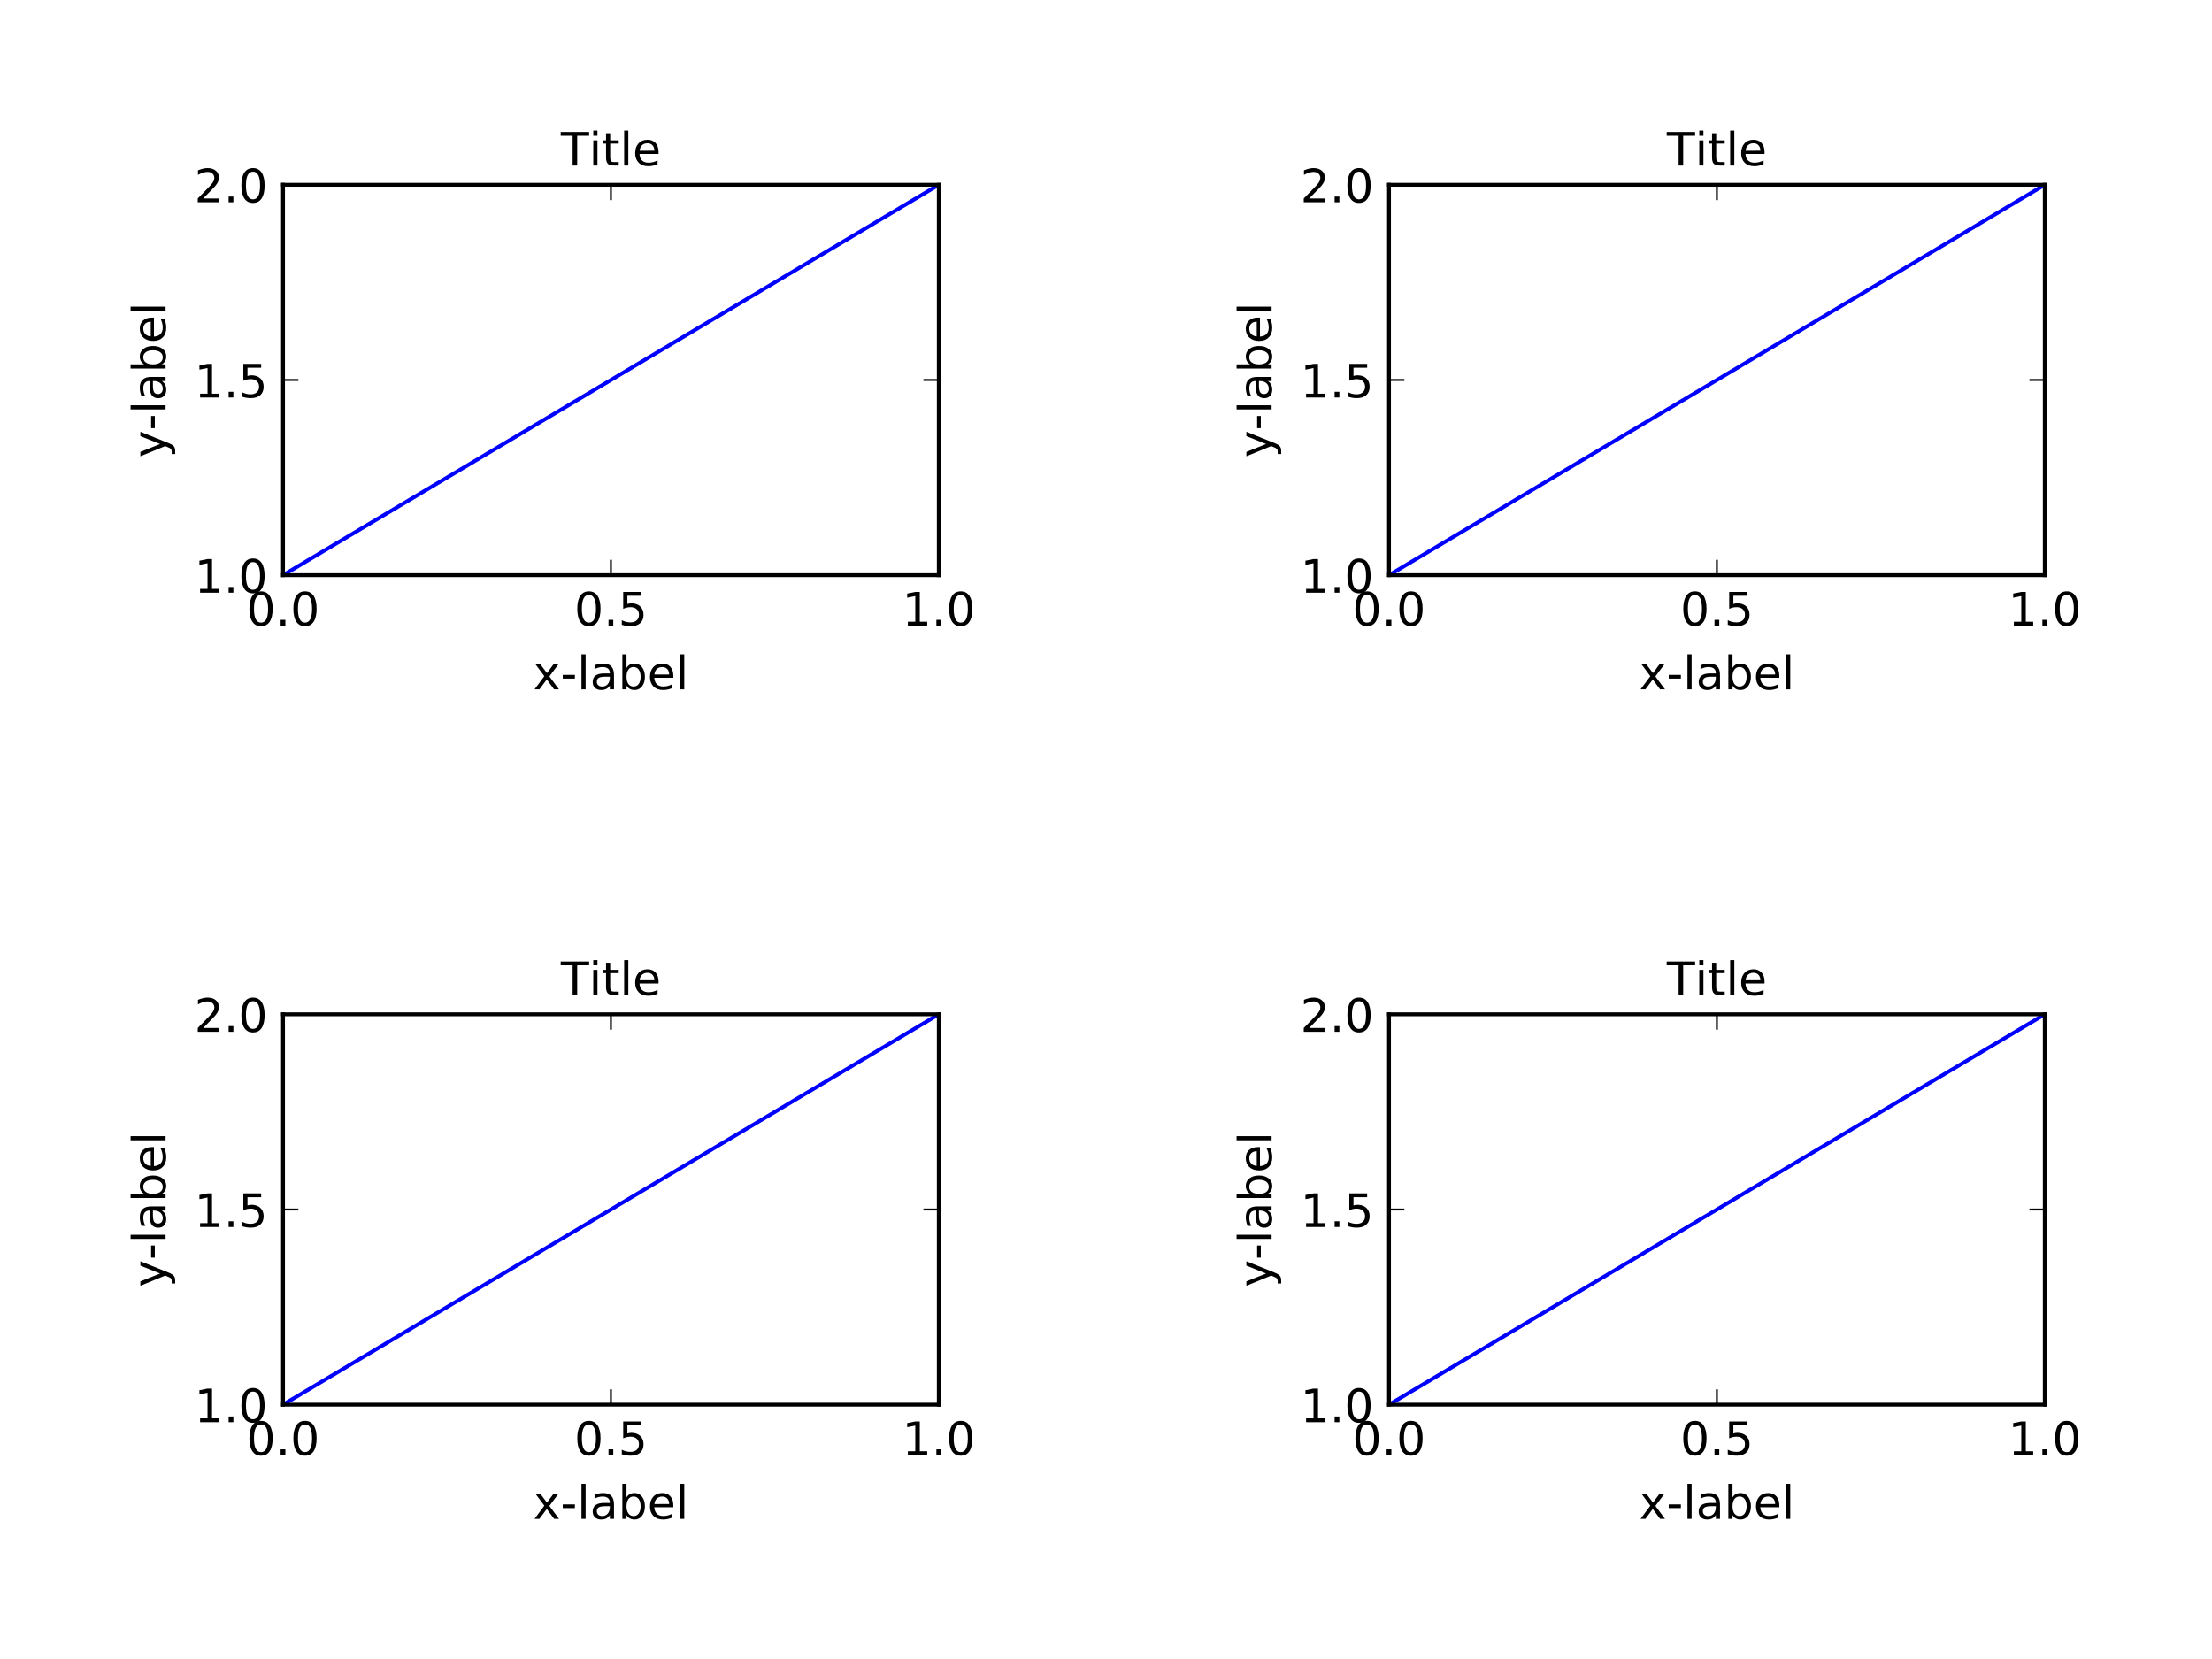
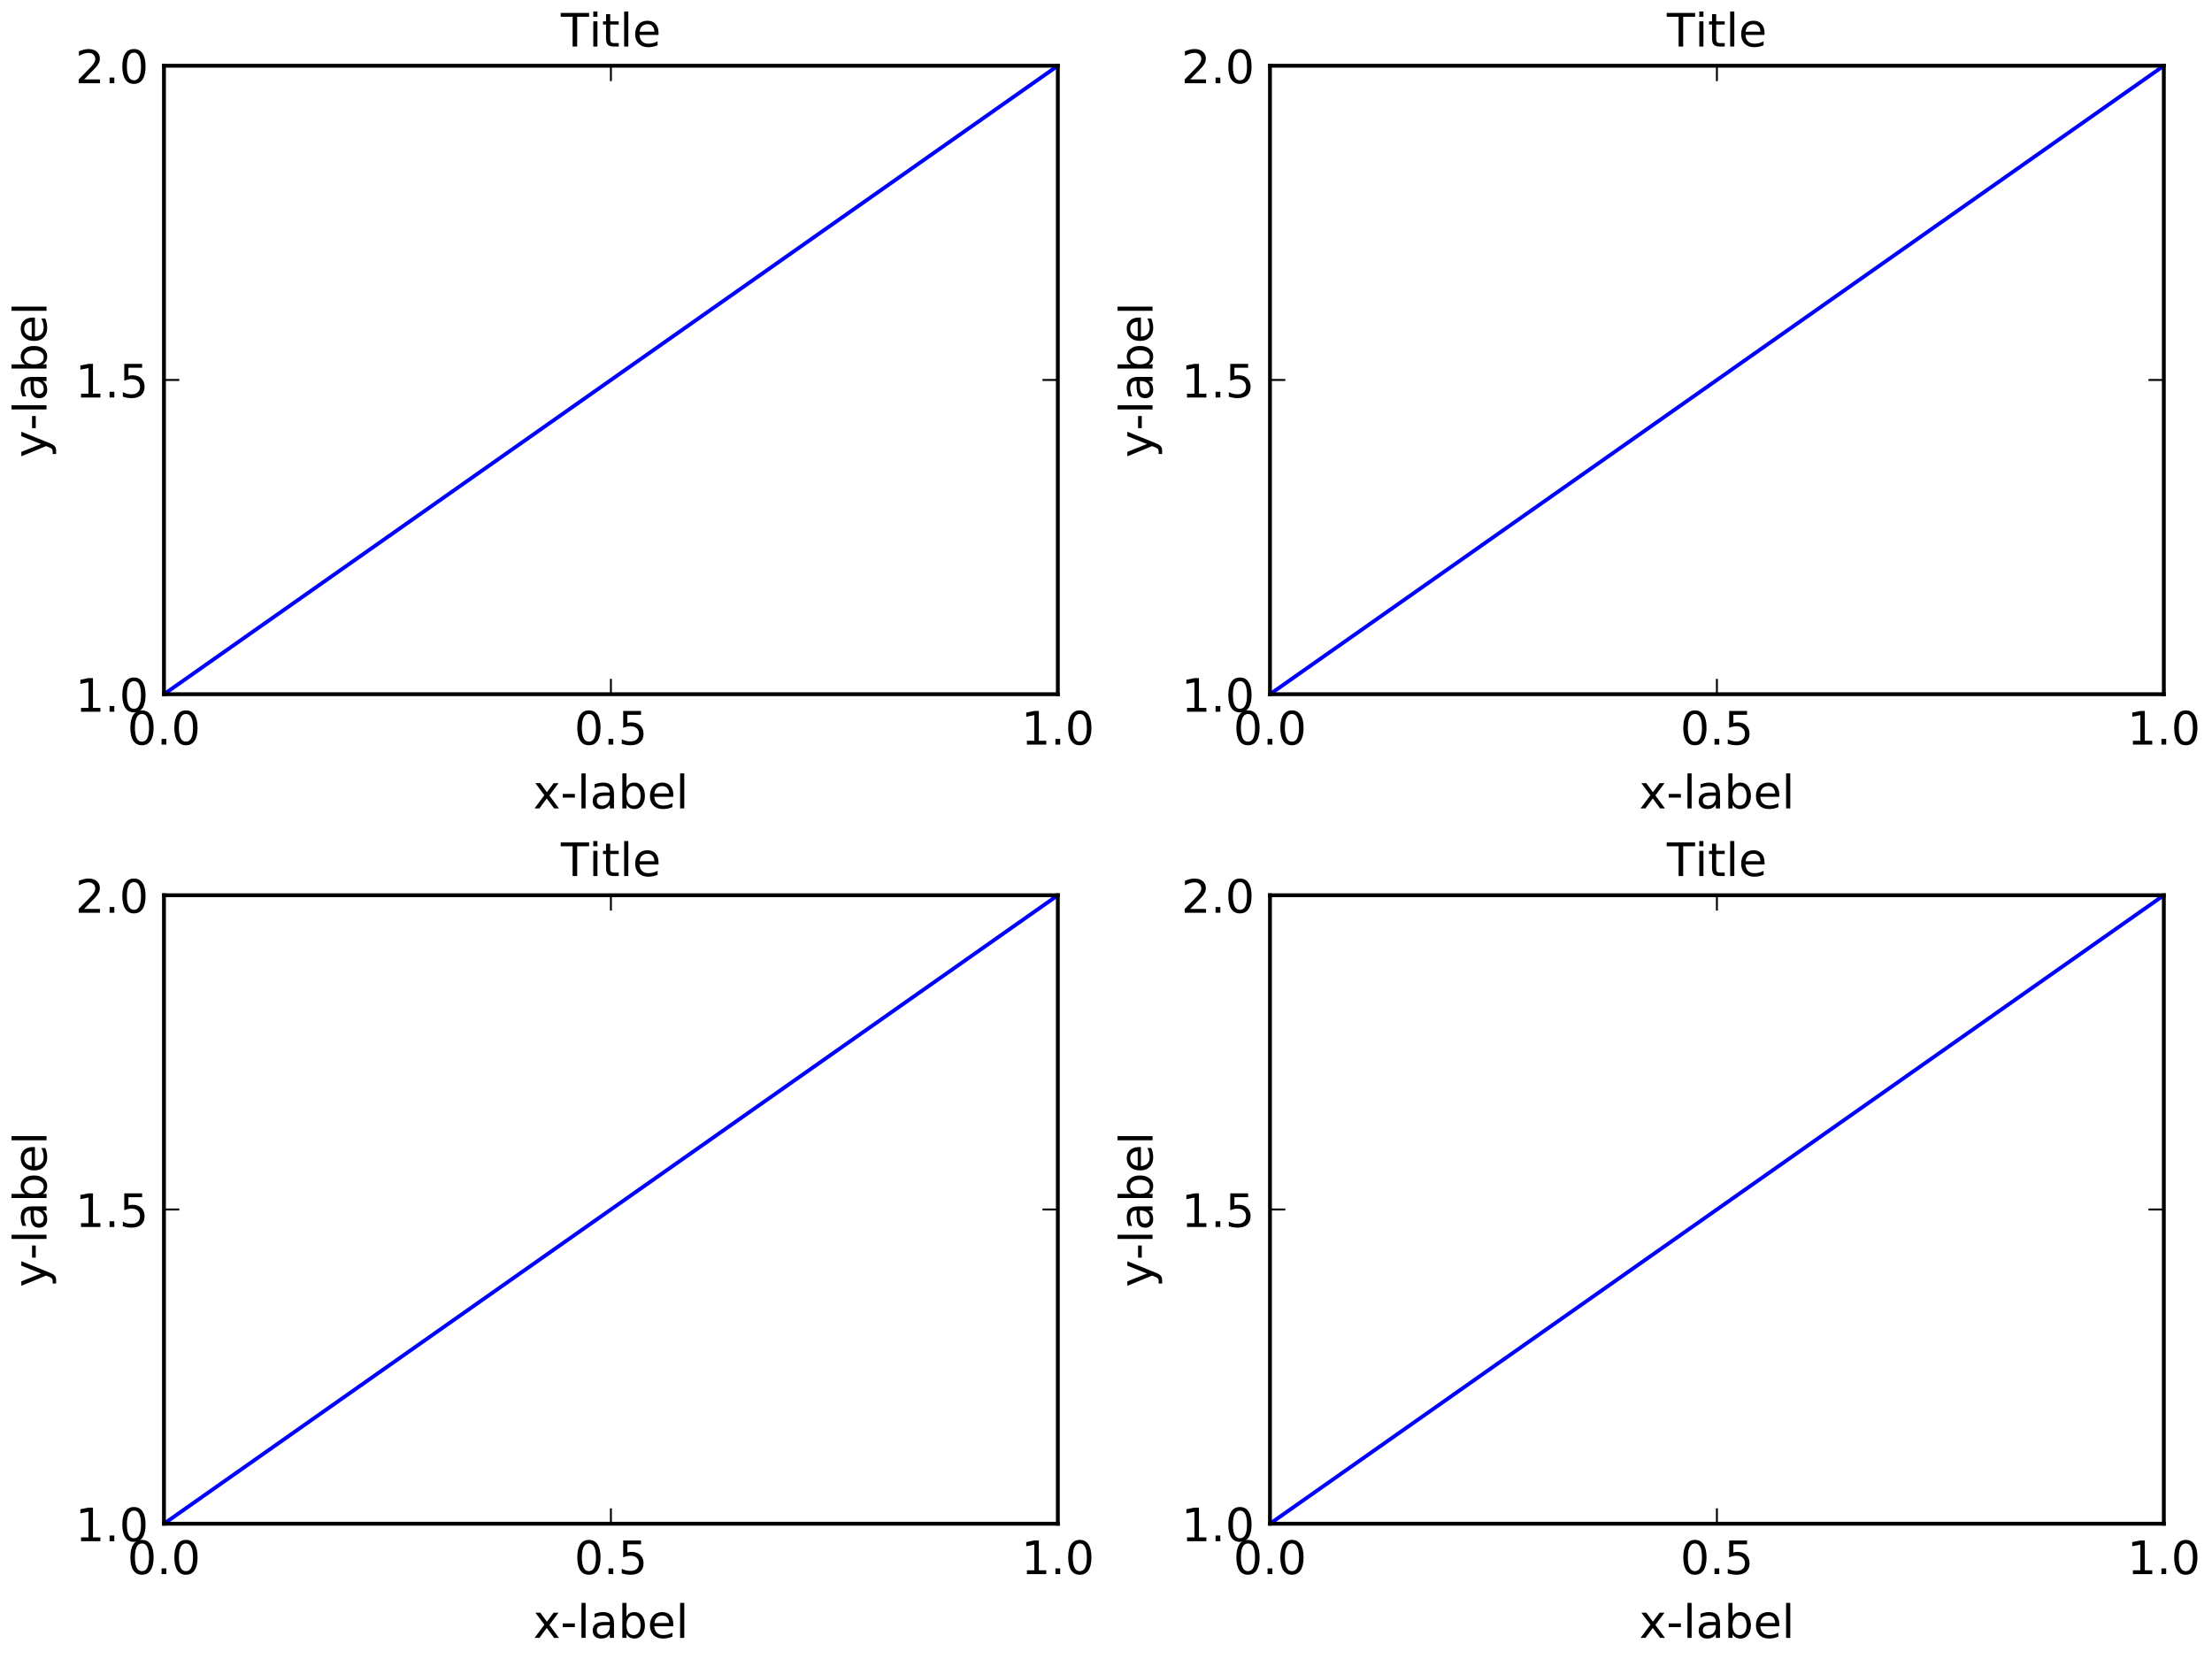
<svg xmlns="http://www.w3.org/2000/svg" xmlns:xlink="http://www.w3.org/1999/xlink" height="432pt" version="1.1" viewBox="0 0 576 432" width="576pt">
  <defs>
    <style type="text/css">
*{stroke-linecap:butt;stroke-linejoin:round;}
  </style>
  </defs>
  <g id="figure_1">
    <g id="patch_1">
      <path d="M 0 432  L 576 432  L 576 0  L 0 0  z " style="fill:#ffffff;" />
    </g>
    <g id="axes_1">
      <g id="patch_2">
-         <path d="M 73.698 149.773  L 244.458 149.773  L 244.458 48.118  L 73.698 48.118  z " style="fill:#ffffff;" />
+         <path d="M 42.698 180.772  L 275.458 180.772  L 275.458 17.118  L 42.698 17.118  z " style="fill:#ffffff;" />
      </g>
      <g id="line2d_1">
-         <path clip-path="url(#pf537eeb09a)" d="M 73.698 149.773  L 244.458 48.118  " style="fill:none;stroke:#0000ff;stroke-linecap:square;" />
+         <path clip-path="url(#p36c68cd1a0)" d="M 42.698 180.772  L 275.458 17.118  " style="fill:none;stroke:#0000ff;stroke-linecap:square;" />
      </g>
      <g id="patch_3">
-         <path d="M 73.698 149.773  L 73.698 48.118  " style="fill:none;stroke:#000000;stroke-linecap:square;stroke-linejoin:miter;" />
+         <path d="M 42.698 180.772  L 42.698 17.118  " style="fill:none;stroke:#000000;stroke-linecap:square;stroke-linejoin:miter;" />
      </g>
      <g id="patch_4">
-         <path d="M 244.458 149.773  L 244.458 48.118  " style="fill:none;stroke:#000000;stroke-linecap:square;stroke-linejoin:miter;" />
+         <path d="M 275.458 180.772  L 275.458 17.118  " style="fill:none;stroke:#000000;stroke-linecap:square;stroke-linejoin:miter;" />
      </g>
      <g id="patch_5">
-         <path d="M 73.698 149.773  L 244.458 149.773  " style="fill:none;stroke:#000000;stroke-linecap:square;stroke-linejoin:miter;" />
+         <path d="M 42.698 180.772  L 275.458 180.772  " style="fill:none;stroke:#000000;stroke-linecap:square;stroke-linejoin:miter;" />
      </g>
      <g id="patch_6">
-         <path d="M 73.698 48.118  L 244.458 48.118  " style="fill:none;stroke:#000000;stroke-linecap:square;stroke-linejoin:miter;" />
+         <path d="M 42.698 17.118  L 275.458 17.118  " style="fill:none;stroke:#000000;stroke-linecap:square;stroke-linejoin:miter;" />
      </g>
      <g id="matplotlib.axis_1">
        <g id="xtick_1">
          <g id="line2d_2">
            <defs>
              <path d="M 0 0  L 0 -4  " id="m368fc901b1" style="stroke:#000000;stroke-width:0.5;" />
            </defs>
            <g>
-               <use style="stroke:#000000;stroke-width:0.5;" x="73.698" xlink:href="#m368fc901b1" y="149.773" />
+               <use style="stroke:#000000;stroke-width:0.5;" x="42.698" xlink:href="#m368fc901b1" y="180.772" />
            </g>
          </g>
          <g id="line2d_3">
            <defs>
              <path d="M 0 0  L 0 4  " id="mc63e59a608" style="stroke:#000000;stroke-width:0.5;" />
            </defs>
            <g>
-               <use style="stroke:#000000;stroke-width:0.5;" x="73.698" xlink:href="#mc63e59a608" y="48.118" />
+               <use style="stroke:#000000;stroke-width:0.5;" x="42.698" xlink:href="#mc63e59a608" y="17.118" />
            </g>
          </g>
          <g id="text_1">
            <defs>
              <path d="M 31.781 66.406  Q 24.172 66.406 20.328 58.906  Q 16.5 51.422 16.5 36.375  Q 16.5 21.391 20.328 13.891  Q 24.172 6.391 31.781 6.391  Q 39.453 6.391 43.281 13.891  Q 47.125 21.391 47.125 36.375  Q 47.125 51.422 43.281 58.906  Q 39.453 66.406 31.781 66.406  z M 31.781 74.219  Q 44.047 74.219 50.516 64.516  Q 56.984 54.828 56.984 36.375  Q 56.984 17.969 50.516 8.266  Q 44.047 -1.422 31.781 -1.422  Q 19.531 -1.422 13.062 8.266  Q 6.594 17.969 6.594 36.375  Q 6.594 54.828 13.062 64.516  Q 19.531 74.219 31.781 74.219  z " id="DejaVuSans-30" />
              <path d="M 10.688 12.406  L 21 12.406  L 21 0  L 10.688 0  z " id="DejaVuSans-2e" />
            </defs>
-             <g transform="translate(64.15563 162.8906)scale(0.12 -0.12)">
+             <g transform="translate(33.15586 193.8904)scale(0.12 -0.12)">
              <use xlink:href="#DejaVuSans-30" />
              <use x="63.623" xlink:href="#DejaVuSans-2e" />
              <use x="95.41" xlink:href="#DejaVuSans-30" />
            </g>
          </g>
        </g>
        <g id="xtick_2">
          <g id="line2d_4">
            <g>
-               <use style="stroke:#000000;stroke-width:0.5;" x="159.078" xlink:href="#m368fc901b1" y="149.773" />
+               <use style="stroke:#000000;stroke-width:0.5;" x="159.078" xlink:href="#m368fc901b1" y="180.772" />
            </g>
          </g>
          <g id="line2d_5">
            <g>
-               <use style="stroke:#000000;stroke-width:0.5;" x="159.078" xlink:href="#mc63e59a608" y="48.118" />
+               <use style="stroke:#000000;stroke-width:0.5;" x="159.078" xlink:href="#mc63e59a608" y="17.118" />
            </g>
          </g>
          <g id="text_2">
            <defs>
              <path d="M 10.797 72.906  L 49.516 72.906  L 49.516 64.594  L 19.828 64.594  L 19.828 46.734  Q 21.969 47.469 24.109 47.828  Q 26.266 48.188 28.422 48.188  Q 40.625 48.188 47.75 41.5  Q 54.891 34.812 54.891 23.391  Q 54.891 11.625 47.562 5.094  Q 40.234 -1.422 26.906 -1.422  Q 22.312 -1.422 17.547 -0.641  Q 12.797 0.141 7.719 1.703  L 7.719 11.625  Q 12.109 9.234 16.797 8.062  Q 21.484 6.891 26.703 6.891  Q 35.156 6.891 40.078 11.328  Q 45.016 15.766 45.016 23.391  Q 45.016 31 40.078 35.438  Q 35.156 39.891 26.703 39.891  Q 22.75 39.891 18.812 39.016  Q 14.891 38.141 10.797 36.281  z " id="DejaVuSans-35" />
            </defs>
-             <g transform="translate(149.5359 162.8906)scale(0.12 -0.12)">
+             <g transform="translate(149.5359 193.8904)scale(0.12 -0.12)">
              <use xlink:href="#DejaVuSans-30" />
              <use x="63.623" xlink:href="#DejaVuSans-2e" />
              <use x="95.41" xlink:href="#DejaVuSans-35" />
            </g>
          </g>
        </g>
        <g id="xtick_3">
          <g id="line2d_6">
            <g>
-               <use style="stroke:#000000;stroke-width:0.5;" x="244.458" xlink:href="#m368fc901b1" y="149.773" />
+               <use style="stroke:#000000;stroke-width:0.5;" x="275.458" xlink:href="#m368fc901b1" y="180.772" />
            </g>
          </g>
          <g id="line2d_7">
            <g>
-               <use style="stroke:#000000;stroke-width:0.5;" x="244.458" xlink:href="#mc63e59a608" y="48.118" />
+               <use style="stroke:#000000;stroke-width:0.5;" x="275.458" xlink:href="#mc63e59a608" y="17.118" />
            </g>
          </g>
          <g id="text_3">
            <defs>
              <path d="M 12.406 8.297  L 28.516 8.297  L 28.516 63.922  L 10.984 60.406  L 10.984 69.391  L 28.422 72.906  L 38.281 72.906  L 38.281 8.297  L 54.391 8.297  L 54.391 0  L 12.406 0  z " id="DejaVuSans-31" />
            </defs>
-             <g transform="translate(234.9162 162.8906)scale(0.12 -0.12)">
+             <g transform="translate(265.916 193.8904)scale(0.12 -0.12)">
              <use xlink:href="#DejaVuSans-31" />
              <use x="63.623" xlink:href="#DejaVuSans-2e" />
              <use x="95.41" xlink:href="#DejaVuSans-30" />
            </g>
          </g>
        </g>
        <g id="text_4">
          <defs>
            <path d="M 54.891 54.688  L 35.109 28.078  L 55.906 0  L 45.312 0  L 29.391 21.484  L 13.484 0  L 2.875 0  L 24.125 28.609  L 4.688 54.688  L 15.281 54.688  L 29.781 35.203  L 44.281 54.688  z " id="DejaVuSans-78" />
            <path d="M 4.891 31.391  L 31.203 31.391  L 31.203 23.391  L 4.891 23.391  z " id="DejaVuSans-2d" />
            <path d="M 9.422 75.984  L 18.406 75.984  L 18.406 0  L 9.422 0  z " id="DejaVuSans-6c" />
            <path d="M 34.281 27.484  Q 23.391 27.484 19.188 25  Q 14.984 22.516 14.984 16.5  Q 14.984 11.719 18.141 8.906  Q 21.297 6.109 26.703 6.109  Q 34.188 6.109 38.703 11.406  Q 43.219 16.703 43.219 25.484  L 43.219 27.484  z M 52.203 31.203  L 52.203 0  L 43.219 0  L 43.219 8.297  Q 40.141 3.328 35.547 0.953  Q 30.953 -1.422 24.312 -1.422  Q 15.922 -1.422 10.953 3.297  Q 6 8.016 6 15.922  Q 6 25.141 12.172 29.828  Q 18.359 34.516 30.609 34.516  L 43.219 34.516  L 43.219 35.406  Q 43.219 41.609 39.141 45  Q 35.062 48.391 27.688 48.391  Q 23 48.391 18.547 47.266  Q 14.109 46.141 10.016 43.891  L 10.016 52.203  Q 14.938 54.109 19.578 55.047  Q 24.219 56 28.609 56  Q 40.484 56 46.344 49.844  Q 52.203 43.703 52.203 31.203  z " id="DejaVuSans-61" />
            <path d="M 48.688 27.297  Q 48.688 37.203 44.609 42.844  Q 40.531 48.484 33.406 48.484  Q 26.266 48.484 22.188 42.844  Q 18.109 37.203 18.109 27.297  Q 18.109 17.391 22.188 11.75  Q 26.266 6.109 33.406 6.109  Q 40.531 6.109 44.609 11.75  Q 48.688 17.391 48.688 27.297  z M 18.109 46.391  Q 20.953 51.266 25.266 53.625  Q 29.594 56 35.594 56  Q 45.562 56 51.781 48.094  Q 58.016 40.188 58.016 27.297  Q 58.016 14.406 51.781 6.484  Q 45.562 -1.422 35.594 -1.422  Q 29.594 -1.422 25.266 0.953  Q 20.953 3.328 18.109 8.203  L 18.109 0  L 9.078 0  L 9.078 75.984  L 18.109 75.984  z " id="DejaVuSans-62" />
            <path d="M 56.203 29.594  L 56.203 25.203  L 14.891 25.203  Q 15.484 15.922 20.484 11.062  Q 25.484 6.203 34.422 6.203  Q 39.594 6.203 44.453 7.469  Q 49.312 8.734 54.109 11.281  L 54.109 2.781  Q 49.266 0.734 44.188 -0.344  Q 39.109 -1.422 33.891 -1.422  Q 20.797 -1.422 13.156 6.188  Q 5.516 13.812 5.516 26.812  Q 5.516 40.234 12.766 48.109  Q 20.016 56 32.328 56  Q 43.359 56 49.781 48.891  Q 56.203 41.797 56.203 29.594  z M 47.219 32.234  Q 47.125 39.594 43.094 43.984  Q 39.062 48.391 32.422 48.391  Q 24.906 48.391 20.391 44.141  Q 15.875 39.891 15.188 32.172  z " id="DejaVuSans-65" />
          </defs>
-           <g transform="translate(138.8503 179.5044)scale(0.12 -0.12)">
+           <g transform="translate(138.8503 210.5041)scale(0.12 -0.12)">
            <use xlink:href="#DejaVuSans-78" />
            <use x="59.18" xlink:href="#DejaVuSans-2d" />
            <use x="95.264" xlink:href="#DejaVuSans-6c" />
            <use x="123.047" xlink:href="#DejaVuSans-61" />
            <use x="184.326" xlink:href="#DejaVuSans-62" />
            <use x="247.803" xlink:href="#DejaVuSans-65" />
            <use x="309.326" xlink:href="#DejaVuSans-6c" />
          </g>
        </g>
      </g>
      <g id="matplotlib.axis_2">
        <g id="ytick_1">
          <g id="line2d_8">
            <defs>
              <path d="M 0 0  L 4 0  " id="m556f96d829" style="stroke:#000000;stroke-width:0.5;" />
            </defs>
            <g>
-               <use style="stroke:#000000;stroke-width:0.5;" x="73.698" xlink:href="#m556f96d829" y="149.773" />
+               <use style="stroke:#000000;stroke-width:0.5;" x="42.698" xlink:href="#m556f96d829" y="180.772" />
            </g>
          </g>
          <g id="line2d_9">
            <defs>
              <path d="M 0 0  L -4 0  " id="m27e32ca04a" style="stroke:#000000;stroke-width:0.5;" />
            </defs>
            <g>
-               <use style="stroke:#000000;stroke-width:0.5;" x="244.458" xlink:href="#m27e32ca04a" y="149.773" />
+               <use style="stroke:#000000;stroke-width:0.5;" x="275.458" xlink:href="#m27e32ca04a" y="180.772" />
            </g>
          </g>
          <g id="text_5">
-             <g transform="translate(50.61375 154.3316)scale(0.12 -0.12)">
+             <g transform="translate(19.61399 185.3313)scale(0.12 -0.12)">
              <use xlink:href="#DejaVuSans-31" />
              <use x="63.623" xlink:href="#DejaVuSans-2e" />
              <use x="95.41" xlink:href="#DejaVuSans-30" />
            </g>
          </g>
        </g>
        <g id="ytick_2">
          <g id="line2d_10">
            <g>
-               <use style="stroke:#000000;stroke-width:0.5;" x="73.698" xlink:href="#m556f96d829" y="98.945" />
+               <use style="stroke:#000000;stroke-width:0.5;" x="42.698" xlink:href="#m556f96d829" y="98.945" />
            </g>
          </g>
          <g id="line2d_11">
            <g>
-               <use style="stroke:#000000;stroke-width:0.5;" x="244.458" xlink:href="#m27e32ca04a" y="98.945" />
+               <use style="stroke:#000000;stroke-width:0.5;" x="275.458" xlink:href="#m27e32ca04a" y="98.945" />
            </g>
          </g>
          <g id="text_6">
-             <g transform="translate(50.61375 103.5044)scale(0.12 -0.12)">
+             <g transform="translate(19.61399 103.5044)scale(0.12 -0.12)">
              <use xlink:href="#DejaVuSans-31" />
              <use x="63.623" xlink:href="#DejaVuSans-2e" />
              <use x="95.41" xlink:href="#DejaVuSans-35" />
            </g>
          </g>
        </g>
        <g id="ytick_3">
          <g id="line2d_12">
            <g>
-               <use style="stroke:#000000;stroke-width:0.5;" x="73.698" xlink:href="#m556f96d829" y="48.118" />
+               <use style="stroke:#000000;stroke-width:0.5;" x="42.698" xlink:href="#m556f96d829" y="17.118" />
            </g>
          </g>
          <g id="line2d_13">
            <g>
-               <use style="stroke:#000000;stroke-width:0.5;" x="244.458" xlink:href="#m27e32ca04a" y="48.118" />
+               <use style="stroke:#000000;stroke-width:0.5;" x="275.458" xlink:href="#m27e32ca04a" y="17.118" />
            </g>
          </g>
          <g id="text_7">
            <defs>
              <path d="M 19.188 8.297  L 53.609 8.297  L 53.609 0  L 7.328 0  L 7.328 8.297  Q 12.938 14.109 22.625 23.891  Q 32.328 33.688 34.812 36.531  Q 39.547 41.844 41.422 45.531  Q 43.312 49.219 43.312 52.781  Q 43.312 58.594 39.234 62.25  Q 35.156 65.922 28.609 65.922  Q 23.969 65.922 18.812 64.312  Q 13.672 62.703 7.812 59.422  L 7.812 69.391  Q 13.766 71.781 18.938 73  Q 24.125 74.219 28.422 74.219  Q 39.75 74.219 46.484 68.547  Q 53.219 62.891 53.219 53.422  Q 53.219 48.922 51.531 44.891  Q 49.859 40.875 45.406 35.406  Q 44.188 33.984 37.641 27.219  Q 31.109 20.453 19.188 8.297  z " id="DejaVuSans-32" />
            </defs>
-             <g transform="translate(50.61375 52.67719)scale(0.12 -0.12)">
+             <g transform="translate(19.61399 21.67743)scale(0.12 -0.12)">
              <use xlink:href="#DejaVuSans-32" />
              <use x="63.623" xlink:href="#DejaVuSans-2e" />
              <use x="95.41" xlink:href="#DejaVuSans-30" />
            </g>
          </g>
        </g>
        <g id="text_8">
          <defs>
            <path d="M 32.172 -5.078  Q 28.375 -14.844 24.75 -17.812  Q 21.141 -20.797 15.094 -20.797  L 7.906 -20.797  L 7.906 -13.281  L 13.188 -13.281  Q 16.891 -13.281 18.938 -11.516  Q 21 -9.766 23.484 -3.219  L 25.094 0.875  L 2.984 54.688  L 12.5 54.688  L 29.594 11.922  L 46.688 54.688  L 56.203 54.688  z " id="DejaVuSans-79" />
          </defs>
-           <g transform="translate(43.11812 119.1719)rotate(-90)scale(0.12 -0.12)">
+           <g transform="translate(12.11837 119.1719)rotate(-90)scale(0.12 -0.12)">
            <use xlink:href="#DejaVuSans-79" />
            <use x="59.164" xlink:href="#DejaVuSans-2d" />
            <use x="95.248" xlink:href="#DejaVuSans-6c" />
            <use x="123.031" xlink:href="#DejaVuSans-61" />
            <use x="184.311" xlink:href="#DejaVuSans-62" />
            <use x="247.787" xlink:href="#DejaVuSans-65" />
            <use x="309.311" xlink:href="#DejaVuSans-6c" />
          </g>
        </g>
      </g>
      <g id="text_9">
        <defs>
          <path d="M -0.297 72.906  L 61.375 72.906  L 61.375 64.594  L 35.5 64.594  L 35.5 0  L 25.594 0  L 25.594 64.594  L -0.297 64.594  z " id="DejaVuSans-54" />
          <path d="M 9.422 54.688  L 18.406 54.688  L 18.406 0  L 9.422 0  z M 9.422 75.984  L 18.406 75.984  L 18.406 64.594  L 9.422 64.594  z " id="DejaVuSans-69" />
          <path d="M 18.312 70.219  L 18.312 54.688  L 36.812 54.688  L 36.812 47.703  L 18.312 47.703  L 18.312 18.016  Q 18.312 11.328 20.141 9.422  Q 21.969 7.516 27.594 7.516  L 36.812 7.516  L 36.812 0  L 27.594 0  Q 17.188 0 13.234 3.875  Q 9.281 7.766 9.281 18.016  L 9.281 47.703  L 2.688 47.703  L 2.688 54.688  L 9.281 54.688  L 9.281 70.219  z " id="DejaVuSans-74" />
        </defs>
-         <g transform="translate(146.0381 43.11812)scale(0.12 -0.12)">
+         <g transform="translate(146.0381 12.11837)scale(0.12 -0.12)">
          <use xlink:href="#DejaVuSans-54" />
          <use x="61.037" xlink:href="#DejaVuSans-69" />
          <use x="88.82" xlink:href="#DejaVuSans-74" />
          <use x="128.029" xlink:href="#DejaVuSans-6c" />
          <use x="155.812" xlink:href="#DejaVuSans-65" />
        </g>
      </g>
    </g>
    <g id="axes_2">
      <g id="patch_7">
-         <path d="M 361.697 149.773  L 532.458 149.773  L 532.458 48.118  L 361.697 48.118  z " style="fill:#ffffff;" />
+         <path d="M 330.698 180.772  L 563.458 180.772  L 563.458 17.118  L 330.698 17.118  z " style="fill:#ffffff;" />
      </g>
      <g id="line2d_14">
-         <path clip-path="url(#p9a0688e7d3)" d="M 361.697 149.773  L 532.458 48.118  " style="fill:none;stroke:#0000ff;stroke-linecap:square;" />
+         <path clip-path="url(#paccf9eb827)" d="M 330.698 180.772  L 563.458 17.118  " style="fill:none;stroke:#0000ff;stroke-linecap:square;" />
      </g>
      <g id="patch_8">
-         <path d="M 361.697 149.773  L 361.697 48.118  " style="fill:none;stroke:#000000;stroke-linecap:square;stroke-linejoin:miter;" />
+         <path d="M 330.698 180.772  L 330.698 17.118  " style="fill:none;stroke:#000000;stroke-linecap:square;stroke-linejoin:miter;" />
      </g>
      <g id="patch_9">
-         <path d="M 532.458 149.773  L 532.458 48.118  " style="fill:none;stroke:#000000;stroke-linecap:square;stroke-linejoin:miter;" />
+         <path d="M 563.458 180.772  L 563.458 17.118  " style="fill:none;stroke:#000000;stroke-linecap:square;stroke-linejoin:miter;" />
      </g>
      <g id="patch_10">
-         <path d="M 361.697 149.773  L 532.458 149.773  " style="fill:none;stroke:#000000;stroke-linecap:square;stroke-linejoin:miter;" />
+         <path d="M 330.698 180.772  L 563.458 180.772  " style="fill:none;stroke:#000000;stroke-linecap:square;stroke-linejoin:miter;" />
      </g>
      <g id="patch_11">
-         <path d="M 361.697 48.118  L 532.458 48.118  " style="fill:none;stroke:#000000;stroke-linecap:square;stroke-linejoin:miter;" />
+         <path d="M 330.698 17.118  L 563.458 17.118  " style="fill:none;stroke:#000000;stroke-linecap:square;stroke-linejoin:miter;" />
      </g>
      <g id="matplotlib.axis_3">
        <g id="xtick_4">
          <g id="line2d_15">
            <g>
-               <use style="stroke:#000000;stroke-width:0.5;" x="361.697" xlink:href="#m368fc901b1" y="149.773" />
+               <use style="stroke:#000000;stroke-width:0.5;" x="330.698" xlink:href="#m368fc901b1" y="180.772" />
            </g>
          </g>
          <g id="line2d_16">
            <g>
-               <use style="stroke:#000000;stroke-width:0.5;" x="361.697" xlink:href="#mc63e59a608" y="48.118" />
+               <use style="stroke:#000000;stroke-width:0.5;" x="330.698" xlink:href="#mc63e59a608" y="17.118" />
            </g>
          </g>
          <g id="text_10">
-             <g transform="translate(352.1556 162.8906)scale(0.12 -0.12)">
+             <g transform="translate(321.1559 193.8904)scale(0.12 -0.12)">
              <use xlink:href="#DejaVuSans-30" />
              <use x="63.623" xlink:href="#DejaVuSans-2e" />
              <use x="95.41" xlink:href="#DejaVuSans-30" />
            </g>
          </g>
        </g>
        <g id="xtick_5">
          <g id="line2d_17">
            <g>
-               <use style="stroke:#000000;stroke-width:0.5;" x="447.078" xlink:href="#m368fc901b1" y="149.773" />
+               <use style="stroke:#000000;stroke-width:0.5;" x="447.078" xlink:href="#m368fc901b1" y="180.772" />
            </g>
          </g>
          <g id="line2d_18">
            <g>
-               <use style="stroke:#000000;stroke-width:0.5;" x="447.078" xlink:href="#mc63e59a608" y="48.118" />
+               <use style="stroke:#000000;stroke-width:0.5;" x="447.078" xlink:href="#mc63e59a608" y="17.118" />
            </g>
          </g>
          <g id="text_11">
-             <g transform="translate(437.5359 162.8906)scale(0.12 -0.12)">
+             <g transform="translate(437.5359 193.8904)scale(0.12 -0.12)">
              <use xlink:href="#DejaVuSans-30" />
              <use x="63.623" xlink:href="#DejaVuSans-2e" />
              <use x="95.41" xlink:href="#DejaVuSans-35" />
            </g>
          </g>
        </g>
        <g id="xtick_6">
          <g id="line2d_19">
            <g>
-               <use style="stroke:#000000;stroke-width:0.5;" x="532.458" xlink:href="#m368fc901b1" y="149.773" />
+               <use style="stroke:#000000;stroke-width:0.5;" x="563.458" xlink:href="#m368fc901b1" y="180.772" />
            </g>
          </g>
          <g id="line2d_20">
            <g>
-               <use style="stroke:#000000;stroke-width:0.5;" x="532.458" xlink:href="#mc63e59a608" y="48.118" />
+               <use style="stroke:#000000;stroke-width:0.5;" x="563.458" xlink:href="#mc63e59a608" y="17.118" />
            </g>
          </g>
          <g id="text_12">
-             <g transform="translate(522.9162 162.8906)scale(0.12 -0.12)">
+             <g transform="translate(553.916 193.8904)scale(0.12 -0.12)">
              <use xlink:href="#DejaVuSans-31" />
              <use x="63.623" xlink:href="#DejaVuSans-2e" />
              <use x="95.41" xlink:href="#DejaVuSans-30" />
            </g>
          </g>
        </g>
        <g id="text_13">
-           <g transform="translate(426.8503 179.5044)scale(0.12 -0.12)">
+           <g transform="translate(426.8503 210.5041)scale(0.12 -0.12)">
            <use xlink:href="#DejaVuSans-78" />
            <use x="59.18" xlink:href="#DejaVuSans-2d" />
            <use x="95.264" xlink:href="#DejaVuSans-6c" />
            <use x="123.047" xlink:href="#DejaVuSans-61" />
            <use x="184.326" xlink:href="#DejaVuSans-62" />
            <use x="247.803" xlink:href="#DejaVuSans-65" />
            <use x="309.326" xlink:href="#DejaVuSans-6c" />
          </g>
        </g>
      </g>
      <g id="matplotlib.axis_4">
        <g id="ytick_4">
          <g id="line2d_21">
            <g>
-               <use style="stroke:#000000;stroke-width:0.5;" x="361.697" xlink:href="#m556f96d829" y="149.773" />
+               <use style="stroke:#000000;stroke-width:0.5;" x="330.698" xlink:href="#m556f96d829" y="180.772" />
            </g>
          </g>
          <g id="line2d_22">
            <g>
-               <use style="stroke:#000000;stroke-width:0.5;" x="532.458" xlink:href="#m27e32ca04a" y="149.773" />
+               <use style="stroke:#000000;stroke-width:0.5;" x="563.458" xlink:href="#m27e32ca04a" y="180.772" />
            </g>
          </g>
          <g id="text_14">
-             <g transform="translate(338.6137 154.3316)scale(0.12 -0.12)">
+             <g transform="translate(307.614 185.3313)scale(0.12 -0.12)">
              <use xlink:href="#DejaVuSans-31" />
              <use x="63.623" xlink:href="#DejaVuSans-2e" />
              <use x="95.41" xlink:href="#DejaVuSans-30" />
            </g>
          </g>
        </g>
        <g id="ytick_5">
          <g id="line2d_23">
            <g>
-               <use style="stroke:#000000;stroke-width:0.5;" x="361.697" xlink:href="#m556f96d829" y="98.945" />
+               <use style="stroke:#000000;stroke-width:0.5;" x="330.698" xlink:href="#m556f96d829" y="98.945" />
            </g>
          </g>
          <g id="line2d_24">
            <g>
-               <use style="stroke:#000000;stroke-width:0.5;" x="532.458" xlink:href="#m27e32ca04a" y="98.945" />
+               <use style="stroke:#000000;stroke-width:0.5;" x="563.458" xlink:href="#m27e32ca04a" y="98.945" />
            </g>
          </g>
          <g id="text_15">
-             <g transform="translate(338.6137 103.5044)scale(0.12 -0.12)">
+             <g transform="translate(307.614 103.5044)scale(0.12 -0.12)">
              <use xlink:href="#DejaVuSans-31" />
              <use x="63.623" xlink:href="#DejaVuSans-2e" />
              <use x="95.41" xlink:href="#DejaVuSans-35" />
            </g>
          </g>
        </g>
        <g id="ytick_6">
          <g id="line2d_25">
            <g>
-               <use style="stroke:#000000;stroke-width:0.5;" x="361.697" xlink:href="#m556f96d829" y="48.118" />
+               <use style="stroke:#000000;stroke-width:0.5;" x="330.698" xlink:href="#m556f96d829" y="17.118" />
            </g>
          </g>
          <g id="line2d_26">
            <g>
-               <use style="stroke:#000000;stroke-width:0.5;" x="532.458" xlink:href="#m27e32ca04a" y="48.118" />
+               <use style="stroke:#000000;stroke-width:0.5;" x="563.458" xlink:href="#m27e32ca04a" y="17.118" />
            </g>
          </g>
          <g id="text_16">
-             <g transform="translate(338.6137 52.67719)scale(0.12 -0.12)">
+             <g transform="translate(307.614 21.67743)scale(0.12 -0.12)">
              <use xlink:href="#DejaVuSans-32" />
              <use x="63.623" xlink:href="#DejaVuSans-2e" />
              <use x="95.41" xlink:href="#DejaVuSans-30" />
            </g>
          </g>
        </g>
        <g id="text_17">
-           <g transform="translate(331.1181 119.1719)rotate(-90)scale(0.12 -0.12)">
+           <g transform="translate(300.1184 119.1719)rotate(-90)scale(0.12 -0.12)">
            <use xlink:href="#DejaVuSans-79" />
            <use x="59.164" xlink:href="#DejaVuSans-2d" />
            <use x="95.248" xlink:href="#DejaVuSans-6c" />
            <use x="123.031" xlink:href="#DejaVuSans-61" />
            <use x="184.311" xlink:href="#DejaVuSans-62" />
            <use x="247.787" xlink:href="#DejaVuSans-65" />
            <use x="309.311" xlink:href="#DejaVuSans-6c" />
          </g>
        </g>
      </g>
      <g id="text_18">
-         <g transform="translate(434.0381 43.11812)scale(0.12 -0.12)">
+         <g transform="translate(434.0381 12.11837)scale(0.12 -0.12)">
          <use xlink:href="#DejaVuSans-54" />
          <use x="61.037" xlink:href="#DejaVuSans-69" />
          <use x="88.82" xlink:href="#DejaVuSans-74" />
          <use x="128.029" xlink:href="#DejaVuSans-6c" />
          <use x="155.812" xlink:href="#DejaVuSans-65" />
        </g>
      </g>
    </g>
    <g id="axes_3">
      <g id="patch_12">
-         <path d="M 73.698 365.772  L 244.458 365.772  L 244.458 264.118  L 73.698 264.118  z " style="fill:#ffffff;" />
+         <path d="M 42.698 396.772  L 275.458 396.772  L 275.458 233.118  L 42.698 233.118  z " style="fill:#ffffff;" />
      </g>
      <g id="line2d_27">
-         <path clip-path="url(#pa1856e1c13)" d="M 73.698 365.772  L 244.458 264.118  " style="fill:none;stroke:#0000ff;stroke-linecap:square;" />
+         <path clip-path="url(#pba8cfb0dce)" d="M 42.698 396.772  L 275.458 233.118  " style="fill:none;stroke:#0000ff;stroke-linecap:square;" />
      </g>
      <g id="patch_13">
-         <path d="M 73.698 365.772  L 73.698 264.118  " style="fill:none;stroke:#000000;stroke-linecap:square;stroke-linejoin:miter;" />
+         <path d="M 42.698 396.772  L 42.698 233.118  " style="fill:none;stroke:#000000;stroke-linecap:square;stroke-linejoin:miter;" />
      </g>
      <g id="patch_14">
-         <path d="M 244.458 365.772  L 244.458 264.118  " style="fill:none;stroke:#000000;stroke-linecap:square;stroke-linejoin:miter;" />
+         <path d="M 275.458 396.772  L 275.458 233.118  " style="fill:none;stroke:#000000;stroke-linecap:square;stroke-linejoin:miter;" />
      </g>
      <g id="patch_15">
-         <path d="M 73.698 365.772  L 244.458 365.772  " style="fill:none;stroke:#000000;stroke-linecap:square;stroke-linejoin:miter;" />
+         <path d="M 42.698 396.772  L 275.458 396.772  " style="fill:none;stroke:#000000;stroke-linecap:square;stroke-linejoin:miter;" />
      </g>
      <g id="patch_16">
-         <path d="M 73.698 264.118  L 244.458 264.118  " style="fill:none;stroke:#000000;stroke-linecap:square;stroke-linejoin:miter;" />
+         <path d="M 42.698 233.118  L 275.458 233.118  " style="fill:none;stroke:#000000;stroke-linecap:square;stroke-linejoin:miter;" />
      </g>
      <g id="matplotlib.axis_5">
        <g id="xtick_7">
          <g id="line2d_28">
            <g>
-               <use style="stroke:#000000;stroke-width:0.5;" x="73.698" xlink:href="#m368fc901b1" y="365.772" />
+               <use style="stroke:#000000;stroke-width:0.5;" x="42.698" xlink:href="#m368fc901b1" y="396.772" />
            </g>
          </g>
          <g id="line2d_29">
            <g>
-               <use style="stroke:#000000;stroke-width:0.5;" x="73.698" xlink:href="#mc63e59a608" y="264.118" />
+               <use style="stroke:#000000;stroke-width:0.5;" x="42.698" xlink:href="#mc63e59a608" y="233.118" />
            </g>
          </g>
          <g id="text_19">
-             <g transform="translate(64.15563 378.8906)scale(0.12 -0.12)">
+             <g transform="translate(33.15586 409.8904)scale(0.12 -0.12)">
              <use xlink:href="#DejaVuSans-30" />
              <use x="63.623" xlink:href="#DejaVuSans-2e" />
              <use x="95.41" xlink:href="#DejaVuSans-30" />
            </g>
          </g>
        </g>
        <g id="xtick_8">
          <g id="line2d_30">
            <g>
-               <use style="stroke:#000000;stroke-width:0.5;" x="159.078" xlink:href="#m368fc901b1" y="365.772" />
+               <use style="stroke:#000000;stroke-width:0.5;" x="159.078" xlink:href="#m368fc901b1" y="396.772" />
            </g>
          </g>
          <g id="line2d_31">
            <g>
-               <use style="stroke:#000000;stroke-width:0.5;" x="159.078" xlink:href="#mc63e59a608" y="264.118" />
+               <use style="stroke:#000000;stroke-width:0.5;" x="159.078" xlink:href="#mc63e59a608" y="233.118" />
            </g>
          </g>
          <g id="text_20">
-             <g transform="translate(149.5359 378.8906)scale(0.12 -0.12)">
+             <g transform="translate(149.5359 409.8904)scale(0.12 -0.12)">
              <use xlink:href="#DejaVuSans-30" />
              <use x="63.623" xlink:href="#DejaVuSans-2e" />
              <use x="95.41" xlink:href="#DejaVuSans-35" />
            </g>
          </g>
        </g>
        <g id="xtick_9">
          <g id="line2d_32">
            <g>
-               <use style="stroke:#000000;stroke-width:0.5;" x="244.458" xlink:href="#m368fc901b1" y="365.772" />
+               <use style="stroke:#000000;stroke-width:0.5;" x="275.458" xlink:href="#m368fc901b1" y="396.772" />
            </g>
          </g>
          <g id="line2d_33">
            <g>
-               <use style="stroke:#000000;stroke-width:0.5;" x="244.458" xlink:href="#mc63e59a608" y="264.118" />
+               <use style="stroke:#000000;stroke-width:0.5;" x="275.458" xlink:href="#mc63e59a608" y="233.118" />
            </g>
          </g>
          <g id="text_21">
-             <g transform="translate(234.9162 378.8906)scale(0.12 -0.12)">
+             <g transform="translate(265.916 409.8904)scale(0.12 -0.12)">
              <use xlink:href="#DejaVuSans-31" />
              <use x="63.623" xlink:href="#DejaVuSans-2e" />
              <use x="95.41" xlink:href="#DejaVuSans-30" />
            </g>
          </g>
        </g>
        <g id="text_22">
-           <g transform="translate(138.8503 395.5044)scale(0.12 -0.12)">
+           <g transform="translate(138.8503 426.5041)scale(0.12 -0.12)">
            <use xlink:href="#DejaVuSans-78" />
            <use x="59.18" xlink:href="#DejaVuSans-2d" />
            <use x="95.264" xlink:href="#DejaVuSans-6c" />
            <use x="123.047" xlink:href="#DejaVuSans-61" />
            <use x="184.326" xlink:href="#DejaVuSans-62" />
            <use x="247.803" xlink:href="#DejaVuSans-65" />
            <use x="309.326" xlink:href="#DejaVuSans-6c" />
          </g>
        </g>
      </g>
      <g id="matplotlib.axis_6">
        <g id="ytick_7">
          <g id="line2d_34">
            <g>
-               <use style="stroke:#000000;stroke-width:0.5;" x="73.698" xlink:href="#m556f96d829" y="365.772" />
+               <use style="stroke:#000000;stroke-width:0.5;" x="42.698" xlink:href="#m556f96d829" y="396.772" />
            </g>
          </g>
          <g id="line2d_35">
            <g>
-               <use style="stroke:#000000;stroke-width:0.5;" x="244.458" xlink:href="#m27e32ca04a" y="365.772" />
+               <use style="stroke:#000000;stroke-width:0.5;" x="275.458" xlink:href="#m27e32ca04a" y="396.772" />
            </g>
          </g>
          <g id="text_23">
-             <g transform="translate(50.61375 370.3316)scale(0.12 -0.12)">
+             <g transform="translate(19.61399 401.3313)scale(0.12 -0.12)">
              <use xlink:href="#DejaVuSans-31" />
              <use x="63.623" xlink:href="#DejaVuSans-2e" />
              <use x="95.41" xlink:href="#DejaVuSans-30" />
            </g>
          </g>
        </g>
        <g id="ytick_8">
          <g id="line2d_36">
            <g>
-               <use style="stroke:#000000;stroke-width:0.5;" x="73.698" xlink:href="#m556f96d829" y="314.945" />
+               <use style="stroke:#000000;stroke-width:0.5;" x="42.698" xlink:href="#m556f96d829" y="314.945" />
            </g>
          </g>
          <g id="line2d_37">
            <g>
-               <use style="stroke:#000000;stroke-width:0.5;" x="244.458" xlink:href="#m27e32ca04a" y="314.945" />
+               <use style="stroke:#000000;stroke-width:0.5;" x="275.458" xlink:href="#m27e32ca04a" y="314.945" />
            </g>
          </g>
          <g id="text_24">
-             <g transform="translate(50.61375 319.5044)scale(0.12 -0.12)">
+             <g transform="translate(19.61399 319.5044)scale(0.12 -0.12)">
              <use xlink:href="#DejaVuSans-31" />
              <use x="63.623" xlink:href="#DejaVuSans-2e" />
              <use x="95.41" xlink:href="#DejaVuSans-35" />
            </g>
          </g>
        </g>
        <g id="ytick_9">
          <g id="line2d_38">
            <g>
-               <use style="stroke:#000000;stroke-width:0.5;" x="73.698" xlink:href="#m556f96d829" y="264.118" />
+               <use style="stroke:#000000;stroke-width:0.5;" x="42.698" xlink:href="#m556f96d829" y="233.118" />
            </g>
          </g>
          <g id="line2d_39">
            <g>
-               <use style="stroke:#000000;stroke-width:0.5;" x="244.458" xlink:href="#m27e32ca04a" y="264.118" />
+               <use style="stroke:#000000;stroke-width:0.5;" x="275.458" xlink:href="#m27e32ca04a" y="233.118" />
            </g>
          </g>
          <g id="text_25">
-             <g transform="translate(50.61375 268.6772)scale(0.12 -0.12)">
+             <g transform="translate(19.61399 237.6774)scale(0.12 -0.12)">
              <use xlink:href="#DejaVuSans-32" />
              <use x="63.623" xlink:href="#DejaVuSans-2e" />
              <use x="95.41" xlink:href="#DejaVuSans-30" />
            </g>
          </g>
        </g>
        <g id="text_26">
-           <g transform="translate(43.11812 335.1719)rotate(-90)scale(0.12 -0.12)">
+           <g transform="translate(12.11837 335.1719)rotate(-90)scale(0.12 -0.12)">
            <use xlink:href="#DejaVuSans-79" />
            <use x="59.164" xlink:href="#DejaVuSans-2d" />
            <use x="95.248" xlink:href="#DejaVuSans-6c" />
            <use x="123.031" xlink:href="#DejaVuSans-61" />
            <use x="184.311" xlink:href="#DejaVuSans-62" />
            <use x="247.787" xlink:href="#DejaVuSans-65" />
            <use x="309.311" xlink:href="#DejaVuSans-6c" />
          </g>
        </g>
      </g>
      <g id="text_27">
-         <g transform="translate(146.0381 259.1181)scale(0.12 -0.12)">
+         <g transform="translate(146.0381 228.1184)scale(0.12 -0.12)">
          <use xlink:href="#DejaVuSans-54" />
          <use x="61.037" xlink:href="#DejaVuSans-69" />
          <use x="88.82" xlink:href="#DejaVuSans-74" />
          <use x="128.029" xlink:href="#DejaVuSans-6c" />
          <use x="155.812" xlink:href="#DejaVuSans-65" />
        </g>
      </g>
    </g>
    <g id="axes_4">
      <g id="patch_17">
-         <path d="M 361.697 365.772  L 532.458 365.772  L 532.458 264.118  L 361.697 264.118  z " style="fill:#ffffff;" />
+         <path d="M 330.698 396.772  L 563.458 396.772  L 563.458 233.118  L 330.698 233.118  z " style="fill:#ffffff;" />
      </g>
      <g id="line2d_40">
-         <path clip-path="url(#p98434e9fbb)" d="M 361.697 365.772  L 532.458 264.118  " style="fill:none;stroke:#0000ff;stroke-linecap:square;" />
+         <path clip-path="url(#peeac3993b2)" d="M 330.698 396.772  L 563.458 233.118  " style="fill:none;stroke:#0000ff;stroke-linecap:square;" />
      </g>
      <g id="patch_18">
-         <path d="M 361.697 365.772  L 361.697 264.118  " style="fill:none;stroke:#000000;stroke-linecap:square;stroke-linejoin:miter;" />
+         <path d="M 330.698 396.772  L 330.698 233.118  " style="fill:none;stroke:#000000;stroke-linecap:square;stroke-linejoin:miter;" />
      </g>
      <g id="patch_19">
-         <path d="M 532.458 365.772  L 532.458 264.118  " style="fill:none;stroke:#000000;stroke-linecap:square;stroke-linejoin:miter;" />
+         <path d="M 563.458 396.772  L 563.458 233.118  " style="fill:none;stroke:#000000;stroke-linecap:square;stroke-linejoin:miter;" />
      </g>
      <g id="patch_20">
-         <path d="M 361.697 365.772  L 532.458 365.772  " style="fill:none;stroke:#000000;stroke-linecap:square;stroke-linejoin:miter;" />
+         <path d="M 330.698 396.772  L 563.458 396.772  " style="fill:none;stroke:#000000;stroke-linecap:square;stroke-linejoin:miter;" />
      </g>
      <g id="patch_21">
-         <path d="M 361.697 264.118  L 532.458 264.118  " style="fill:none;stroke:#000000;stroke-linecap:square;stroke-linejoin:miter;" />
+         <path d="M 330.698 233.118  L 563.458 233.118  " style="fill:none;stroke:#000000;stroke-linecap:square;stroke-linejoin:miter;" />
      </g>
      <g id="matplotlib.axis_7">
        <g id="xtick_10">
          <g id="line2d_41">
            <g>
-               <use style="stroke:#000000;stroke-width:0.5;" x="361.697" xlink:href="#m368fc901b1" y="365.772" />
+               <use style="stroke:#000000;stroke-width:0.5;" x="330.698" xlink:href="#m368fc901b1" y="396.772" />
            </g>
          </g>
          <g id="line2d_42">
            <g>
-               <use style="stroke:#000000;stroke-width:0.5;" x="361.697" xlink:href="#mc63e59a608" y="264.118" />
+               <use style="stroke:#000000;stroke-width:0.5;" x="330.698" xlink:href="#mc63e59a608" y="233.118" />
            </g>
          </g>
          <g id="text_28">
-             <g transform="translate(352.1556 378.8906)scale(0.12 -0.12)">
+             <g transform="translate(321.1559 409.8904)scale(0.12 -0.12)">
              <use xlink:href="#DejaVuSans-30" />
              <use x="63.623" xlink:href="#DejaVuSans-2e" />
              <use x="95.41" xlink:href="#DejaVuSans-30" />
            </g>
          </g>
        </g>
        <g id="xtick_11">
          <g id="line2d_43">
            <g>
-               <use style="stroke:#000000;stroke-width:0.5;" x="447.078" xlink:href="#m368fc901b1" y="365.772" />
+               <use style="stroke:#000000;stroke-width:0.5;" x="447.078" xlink:href="#m368fc901b1" y="396.772" />
            </g>
          </g>
          <g id="line2d_44">
            <g>
-               <use style="stroke:#000000;stroke-width:0.5;" x="447.078" xlink:href="#mc63e59a608" y="264.118" />
+               <use style="stroke:#000000;stroke-width:0.5;" x="447.078" xlink:href="#mc63e59a608" y="233.118" />
            </g>
          </g>
          <g id="text_29">
-             <g transform="translate(437.5359 378.8906)scale(0.12 -0.12)">
+             <g transform="translate(437.5359 409.8904)scale(0.12 -0.12)">
              <use xlink:href="#DejaVuSans-30" />
              <use x="63.623" xlink:href="#DejaVuSans-2e" />
              <use x="95.41" xlink:href="#DejaVuSans-35" />
            </g>
          </g>
        </g>
        <g id="xtick_12">
          <g id="line2d_45">
            <g>
-               <use style="stroke:#000000;stroke-width:0.5;" x="532.458" xlink:href="#m368fc901b1" y="365.772" />
+               <use style="stroke:#000000;stroke-width:0.5;" x="563.458" xlink:href="#m368fc901b1" y="396.772" />
            </g>
          </g>
          <g id="line2d_46">
            <g>
-               <use style="stroke:#000000;stroke-width:0.5;" x="532.458" xlink:href="#mc63e59a608" y="264.118" />
+               <use style="stroke:#000000;stroke-width:0.5;" x="563.458" xlink:href="#mc63e59a608" y="233.118" />
            </g>
          </g>
          <g id="text_30">
-             <g transform="translate(522.9162 378.8906)scale(0.12 -0.12)">
+             <g transform="translate(553.916 409.8904)scale(0.12 -0.12)">
              <use xlink:href="#DejaVuSans-31" />
              <use x="63.623" xlink:href="#DejaVuSans-2e" />
              <use x="95.41" xlink:href="#DejaVuSans-30" />
            </g>
          </g>
        </g>
        <g id="text_31">
-           <g transform="translate(426.8503 395.5044)scale(0.12 -0.12)">
+           <g transform="translate(426.8503 426.5041)scale(0.12 -0.12)">
            <use xlink:href="#DejaVuSans-78" />
            <use x="59.18" xlink:href="#DejaVuSans-2d" />
            <use x="95.264" xlink:href="#DejaVuSans-6c" />
            <use x="123.047" xlink:href="#DejaVuSans-61" />
            <use x="184.326" xlink:href="#DejaVuSans-62" />
            <use x="247.803" xlink:href="#DejaVuSans-65" />
            <use x="309.326" xlink:href="#DejaVuSans-6c" />
          </g>
        </g>
      </g>
      <g id="matplotlib.axis_8">
        <g id="ytick_10">
          <g id="line2d_47">
            <g>
-               <use style="stroke:#000000;stroke-width:0.5;" x="361.697" xlink:href="#m556f96d829" y="365.772" />
+               <use style="stroke:#000000;stroke-width:0.5;" x="330.698" xlink:href="#m556f96d829" y="396.772" />
            </g>
          </g>
          <g id="line2d_48">
            <g>
-               <use style="stroke:#000000;stroke-width:0.5;" x="532.458" xlink:href="#m27e32ca04a" y="365.772" />
+               <use style="stroke:#000000;stroke-width:0.5;" x="563.458" xlink:href="#m27e32ca04a" y="396.772" />
            </g>
          </g>
          <g id="text_32">
-             <g transform="translate(338.6137 370.3316)scale(0.12 -0.12)">
+             <g transform="translate(307.614 401.3313)scale(0.12 -0.12)">
              <use xlink:href="#DejaVuSans-31" />
              <use x="63.623" xlink:href="#DejaVuSans-2e" />
              <use x="95.41" xlink:href="#DejaVuSans-30" />
            </g>
          </g>
        </g>
        <g id="ytick_11">
          <g id="line2d_49">
            <g>
-               <use style="stroke:#000000;stroke-width:0.5;" x="361.697" xlink:href="#m556f96d829" y="314.945" />
+               <use style="stroke:#000000;stroke-width:0.5;" x="330.698" xlink:href="#m556f96d829" y="314.945" />
            </g>
          </g>
          <g id="line2d_50">
            <g>
-               <use style="stroke:#000000;stroke-width:0.5;" x="532.458" xlink:href="#m27e32ca04a" y="314.945" />
+               <use style="stroke:#000000;stroke-width:0.5;" x="563.458" xlink:href="#m27e32ca04a" y="314.945" />
            </g>
          </g>
          <g id="text_33">
-             <g transform="translate(338.6137 319.5044)scale(0.12 -0.12)">
+             <g transform="translate(307.614 319.5044)scale(0.12 -0.12)">
              <use xlink:href="#DejaVuSans-31" />
              <use x="63.623" xlink:href="#DejaVuSans-2e" />
              <use x="95.41" xlink:href="#DejaVuSans-35" />
            </g>
          </g>
        </g>
        <g id="ytick_12">
          <g id="line2d_51">
            <g>
-               <use style="stroke:#000000;stroke-width:0.5;" x="361.697" xlink:href="#m556f96d829" y="264.118" />
+               <use style="stroke:#000000;stroke-width:0.5;" x="330.698" xlink:href="#m556f96d829" y="233.118" />
            </g>
          </g>
          <g id="line2d_52">
            <g>
-               <use style="stroke:#000000;stroke-width:0.5;" x="532.458" xlink:href="#m27e32ca04a" y="264.118" />
+               <use style="stroke:#000000;stroke-width:0.5;" x="563.458" xlink:href="#m27e32ca04a" y="233.118" />
            </g>
          </g>
          <g id="text_34">
-             <g transform="translate(338.6137 268.6772)scale(0.12 -0.12)">
+             <g transform="translate(307.614 237.6774)scale(0.12 -0.12)">
              <use xlink:href="#DejaVuSans-32" />
              <use x="63.623" xlink:href="#DejaVuSans-2e" />
              <use x="95.41" xlink:href="#DejaVuSans-30" />
            </g>
          </g>
        </g>
        <g id="text_35">
-           <g transform="translate(331.1181 335.1719)rotate(-90)scale(0.12 -0.12)">
+           <g transform="translate(300.1184 335.1719)rotate(-90)scale(0.12 -0.12)">
            <use xlink:href="#DejaVuSans-79" />
            <use x="59.164" xlink:href="#DejaVuSans-2d" />
            <use x="95.248" xlink:href="#DejaVuSans-6c" />
            <use x="123.031" xlink:href="#DejaVuSans-61" />
            <use x="184.311" xlink:href="#DejaVuSans-62" />
            <use x="247.787" xlink:href="#DejaVuSans-65" />
            <use x="309.311" xlink:href="#DejaVuSans-6c" />
          </g>
        </g>
      </g>
      <g id="text_36">
-         <g transform="translate(434.0381 259.1181)scale(0.12 -0.12)">
+         <g transform="translate(434.0381 228.1184)scale(0.12 -0.12)">
          <use xlink:href="#DejaVuSans-54" />
          <use x="61.037" xlink:href="#DejaVuSans-69" />
          <use x="88.82" xlink:href="#DejaVuSans-74" />
          <use x="128.029" xlink:href="#DejaVuSans-6c" />
          <use x="155.812" xlink:href="#DejaVuSans-65" />
        </g>
      </g>
    </g>
  </g>
  <defs>
-     <clipPath id="pf537eeb09a">
-       <rect height="101.654" width="170.761" x="73.698" y="48.118" />
+     <clipPath id="p36c68cd1a0">
+       <rect height="163.654" width="232.76" x="42.698" y="17.118" />
    </clipPath>
-     <clipPath id="p9a0688e7d3">
-       <rect height="101.654" width="170.761" x="361.697" y="48.118" />
+     <clipPath id="paccf9eb827">
+       <rect height="163.654" width="232.76" x="330.698" y="17.118" />
    </clipPath>
-     <clipPath id="pa1856e1c13">
-       <rect height="101.654" width="170.761" x="73.698" y="264.118" />
+     <clipPath id="pba8cfb0dce">
+       <rect height="163.654" width="232.76" x="42.698" y="233.118" />
    </clipPath>
-     <clipPath id="p98434e9fbb">
-       <rect height="101.654" width="170.761" x="361.697" y="264.118" />
+     <clipPath id="peeac3993b2">
+       <rect height="163.654" width="232.76" x="330.698" y="233.118" />
    </clipPath>
  </defs>
</svg>
